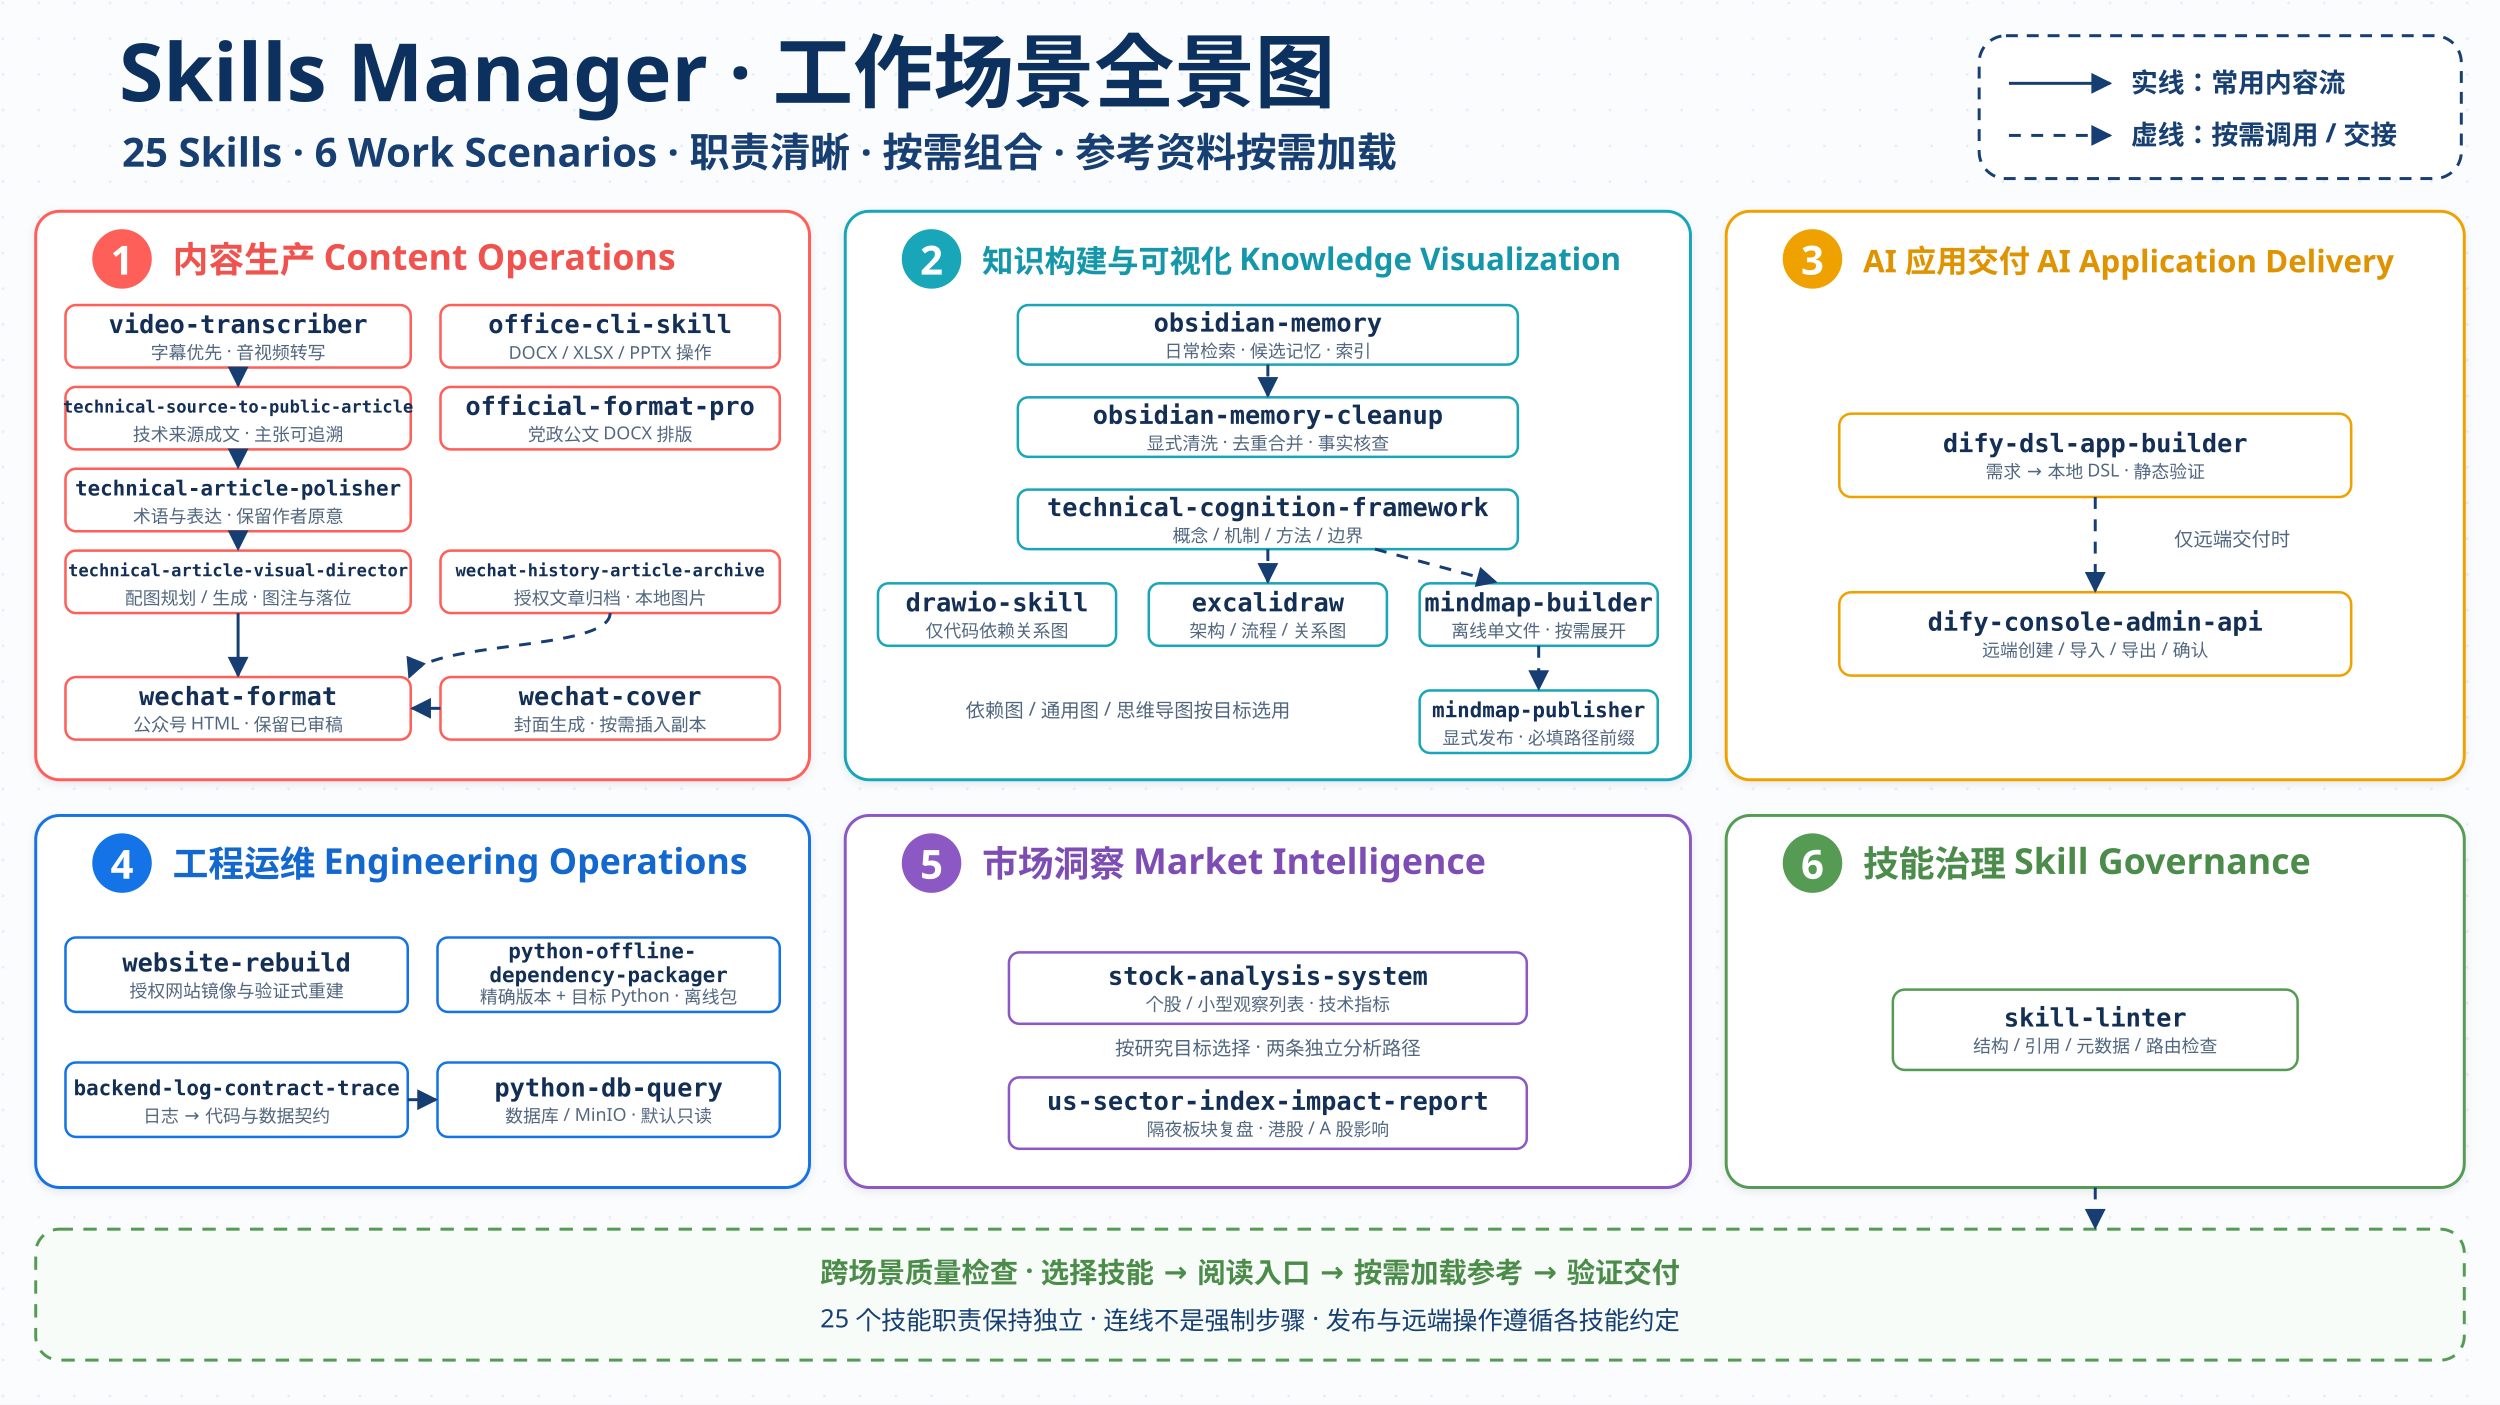
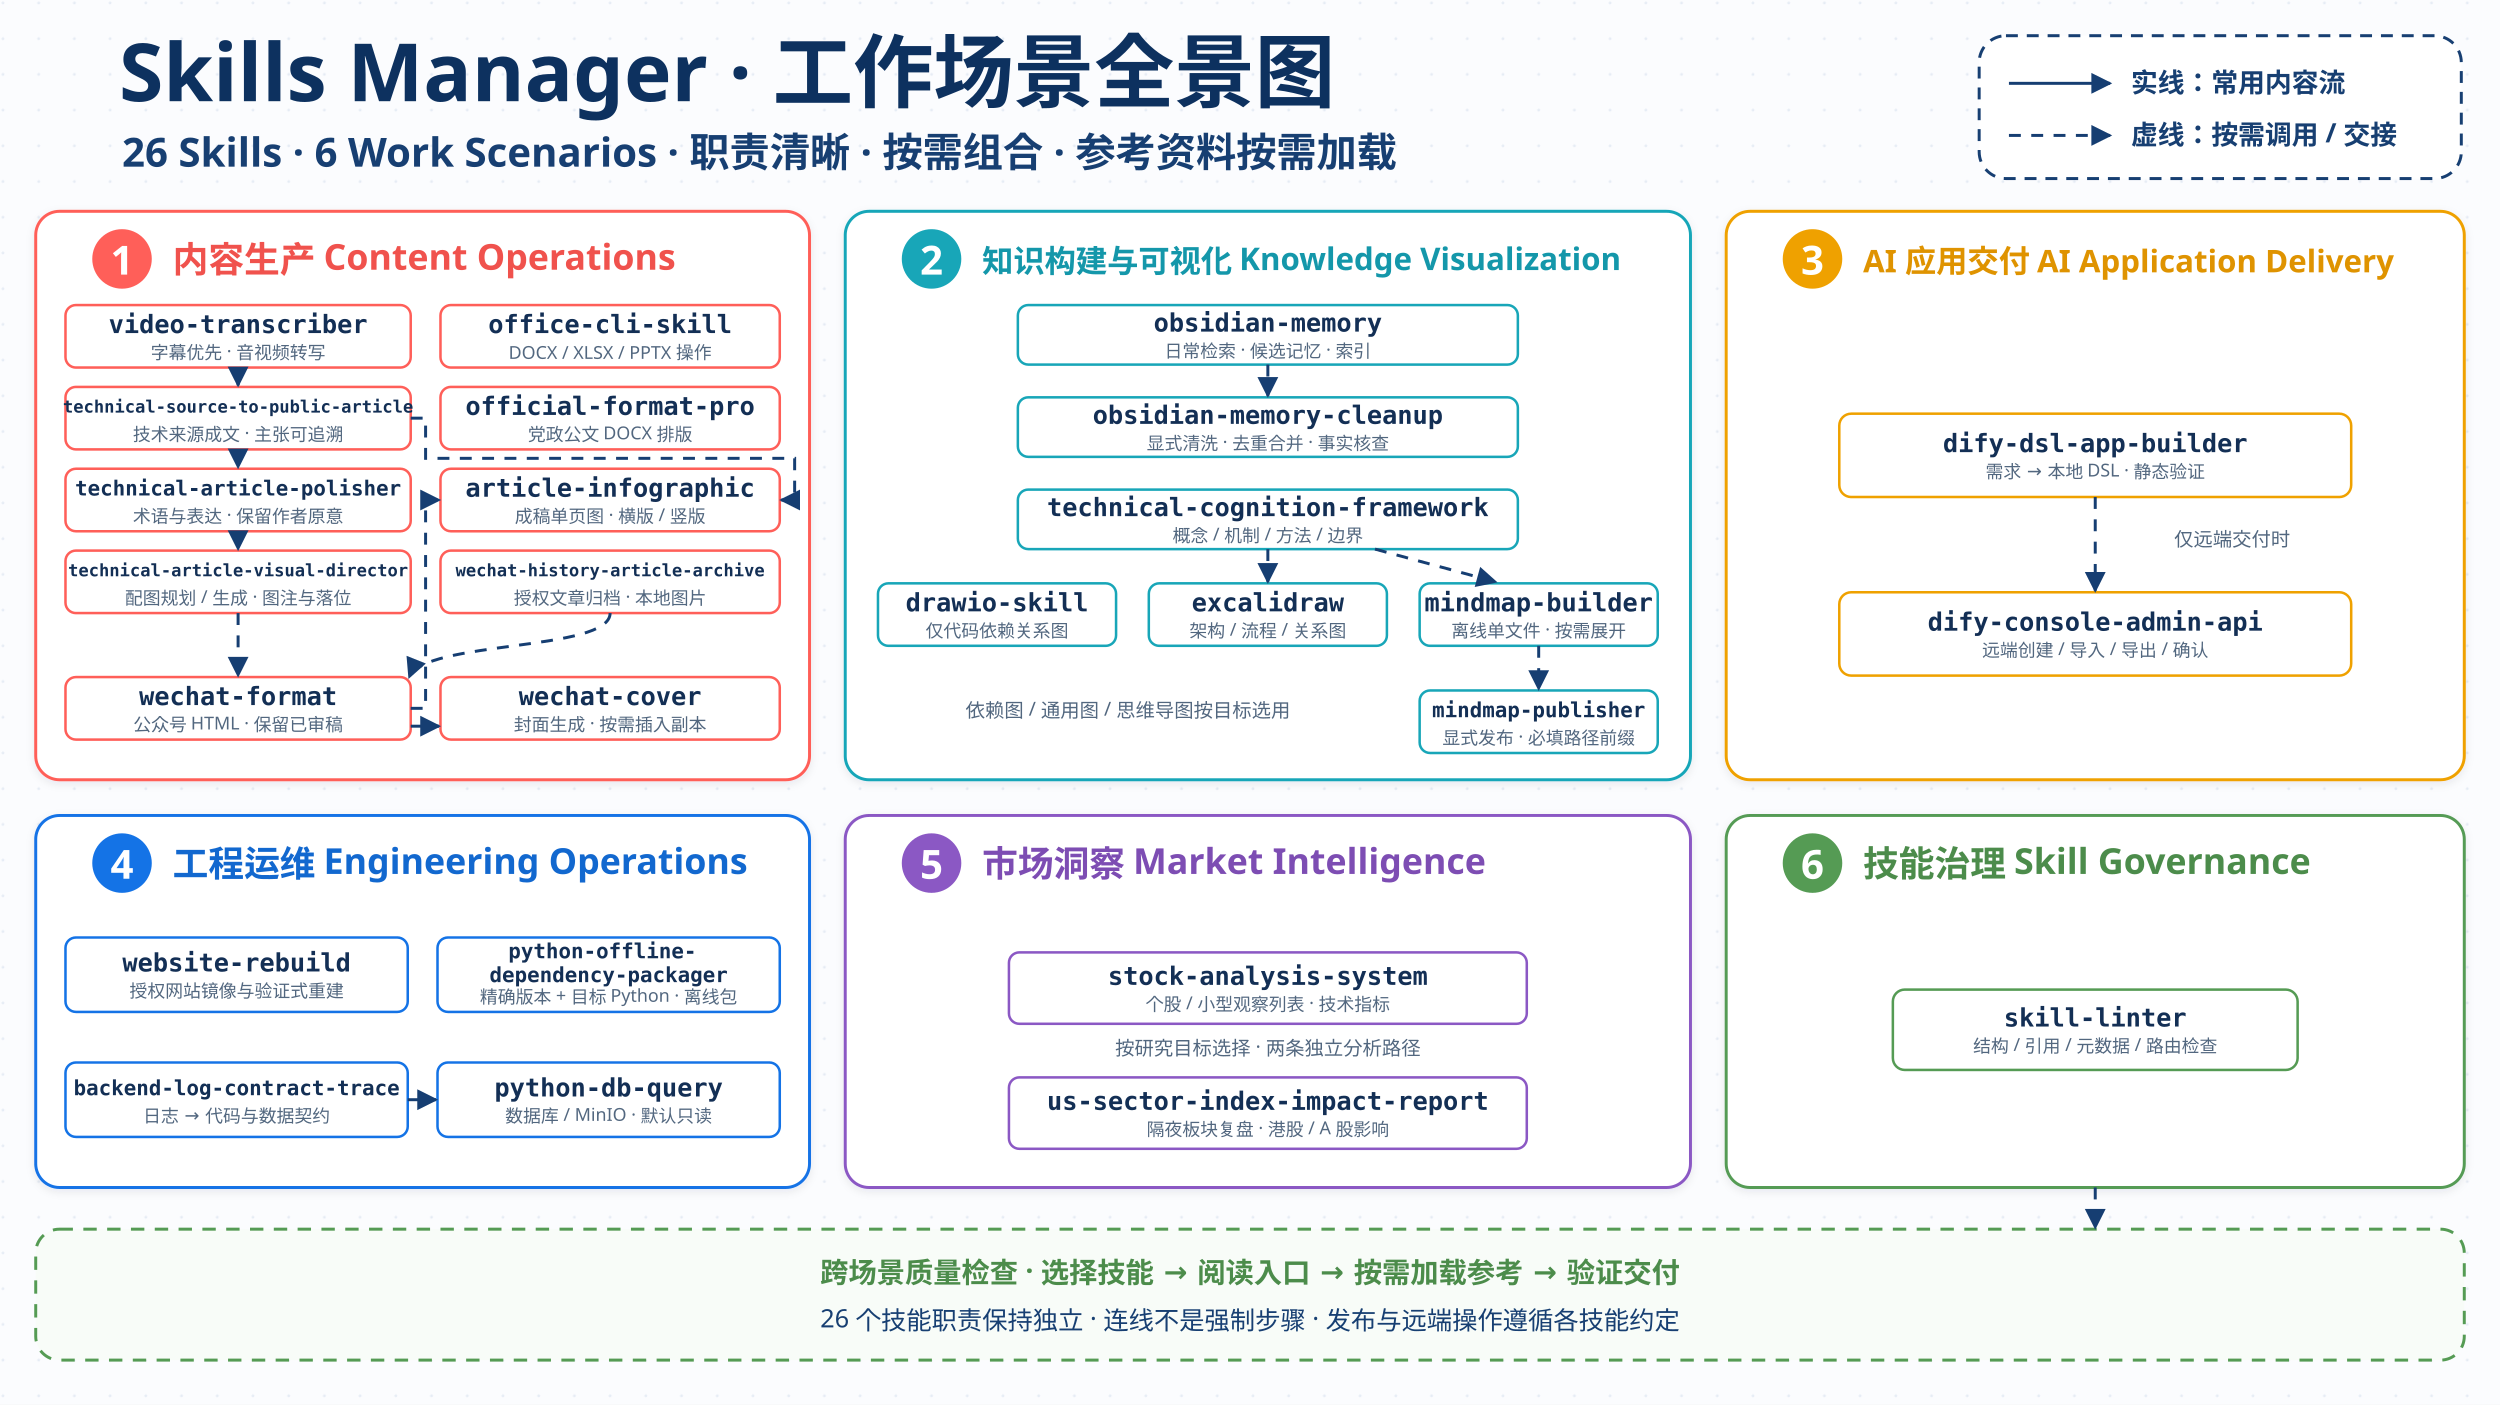
<svg xmlns="http://www.w3.org/2000/svg" width="1680" height="944" viewBox="0 0 1680 944">
  <defs>
    <pattern id="dots" width="24" height="24" patternUnits="userSpaceOnUse">
      <circle cx="2" cy="2" r="1" fill="#d9e2ef" opacity="0.55" />
    </pattern>
    <filter id="shadow" x="-10%" y="-10%" width="120%" height="120%">
      <feDropShadow dx="0" dy="2" stdDeviation="3" flood-color="#14264b" flood-opacity="0.08" />
    </filter>
    <marker id="arrow" viewBox="0 0 10 10" refX="9" refY="5" markerWidth="7" markerHeight="7" orient="auto-start-reverse">
      <path d="M 0 0 L 10 5 L 0 10 z" fill="#163e72" />
    </marker>
    <style>
      .title{font:700 54px 'Segoe UI','Microsoft YaHei',sans-serif;fill:#0d315f}
      .subtitle{font:600 27px 'Segoe UI','Microsoft YaHei',sans-serif;fill:#173f72}
      .section{font:700 24px 'Segoe UI','Microsoft YaHei',sans-serif}
      .section-compact{font-size:21px}
      .badge{font:700 27px 'Segoe UI',sans-serif;fill:#fff;text-anchor:middle;dominant-baseline:middle}
      .skill{font:600 17px Consolas,'SFMono-Regular',monospace;fill:#132f55;text-anchor:middle;dominant-baseline:middle}
      .skill-sm{font-size:14px}
      .skill-xs{font-size:11.5px}
      .role{font:500 12px 'Segoe UI','Microsoft YaHei',sans-serif;fill:#52677f;text-anchor:middle;dominant-baseline:middle}
      .note{font:500 13px 'Segoe UI','Microsoft YaHei',sans-serif;fill:#52677f;text-anchor:middle}
      .legend{font:600 18px 'Segoe UI','Microsoft YaHei',sans-serif;fill:#173f72}
      .flow{fill:none;stroke:#163e72;stroke-width:2;marker-end:url(#arrow)}
      .handoff{fill:none;stroke:#163e72;stroke-width:2;stroke-dasharray:8 7;marker-end:url(#arrow)}
    </style>
  </defs>
  <rect width="1680" height="944" fill="#fbfcfe" />
  <rect width="1680" height="944" fill="url(#dots)" />
  <text x="80" y="68" class="title">Skills Manager · 工作场景全景图</text>
-   <text x="82" y="112" class="subtitle">25 Skills · 6 Work Scenarios · 职责清晰 · 按需组合 · 参考资料按需加载</text>
+   <text x="82" y="112" class="subtitle">26 Skills · 6 Work Scenarios · 职责清晰 · 按需组合 · 参考资料按需加载</text>
  <g transform="translate(1330 24)">
    <rect width="324" height="96" rx="18" fill="#fff" stroke="#173f72" stroke-width="2" stroke-dasharray="8 6" />
    <path d="M20 32 H88" class="flow" />
    <text x="102" y="38" class="legend">实线：常用内容流</text>
    <path d="M20 67 H88" class="handoff" />
    <text x="102" y="73" class="legend">虚线：按需调用 / 交接</text>
  </g>
  <g filter="url(#shadow)">
    <rect x="24" y="142" width="520" height="382" rx="16" fill="#fff" stroke="#ff5f59" stroke-width="2" />
  </g>
  <circle cx="82" cy="174" r="20" fill="#ff5f59" />
  <text x="82" y="175" class="badge">1</text>
  <text x="116" y="183" class="section" fill="#f0524d">内容生产 Content Operations</text>
  <g fill="#fff" stroke="#ff5f59" stroke-width="1.7">
    <rect x="44" y="205" width="232" height="42" rx="7" />
    <rect x="44" y="260" width="232" height="42" rx="7" />
    <rect x="44" y="315" width="232" height="42" rx="7" />
    <rect x="44" y="370" width="232" height="42" rx="7" />
    <rect x="44" y="455" width="232" height="42" rx="7" />
    <rect x="296" y="205" width="228" height="42" rx="7" />
    <rect x="296" y="260" width="228" height="42" rx="7" />
    <rect x="296" y="370" width="228" height="42" rx="7" />
    <rect x="296" y="455" width="228" height="42" rx="7" />
  </g>
  <text x="160" y="219" class="skill">video-transcriber</text>
  <text x="160" y="237" class="role">字幕优先 · 音视频转写</text>
  <text x="160" y="274" class="skill skill-xs">technical-source-to-public-article</text>
  <text x="160" y="292" class="role">技术来源成文 · 主张可追溯</text>
  <text x="160" y="329" class="skill skill-sm">technical-article-polisher</text>
  <text x="160" y="347" class="role">术语与表达 · 保留作者原意</text>
  <text x="160" y="384" class="skill skill-xs">technical-article-visual-director</text>
  <text x="160" y="402" class="role">配图规划 / 生成 · 图注与落位</text>
  <text x="160" y="469" class="skill">wechat-format</text>
  <text x="160" y="487" class="role">公众号 HTML · 保留已审稿</text>
  <text x="410" y="219" class="skill">office-cli-skill</text>
  <text x="410" y="237" class="role">DOCX / XLSX / PPTX 操作</text>
  <text x="410" y="274" class="skill">official-format-pro</text>
  <text x="410" y="292" class="role">党政公文 DOCX 排版</text>
  <text x="410" y="384" class="skill skill-xs">wechat-history-article-archive</text>
  <text x="410" y="402" class="role">授权文章归档 · 本地图片</text>
  <text x="410" y="469" class="skill">wechat-cover</text>
  <text x="410" y="487" class="role">封面生成 · 按需插入副本</text>
  <path d="M160 247 V259" class="flow" />
  <path d="M160 302 V314" class="handoff" />
  <path d="M160 357 V369" class="handoff" />
-   <path d="M160 412 V454" class="flow" />
+   <path d="M160 412 V454" class="handoff" />
  <path d="M410 412 C410 438 285 430 275 455" class="handoff" />
-   <path d="M296 476 H277" class="handoff" />
+   <path d="M276 488 H295" class="handoff" />
+   <rect x="296" y="315" width="228" height="42" rx="7" fill="#fff" stroke="#ff5f59" stroke-width="1.7" />
+   <text x="410" y="329" class="skill">article-infographic</text>
+   <text x="410" y="347" class="role">成稿单页图 · 横版 / 竖版</text>
+   <path d="M276 281 H286 V308 H534 V336 H525" class="handoff" />
+   <path d="M276 476 H286 V336 H295" class="handoff" />
  <g filter="url(#shadow)">
    <rect x="568" y="142" width="568" height="382" rx="16" fill="#fff" stroke="#18a6b8" stroke-width="2" />
  </g>
  <circle cx="626" cy="174" r="20" fill="#18a6b8" />
  <text x="626" y="175" class="badge">2</text>
  <text x="660" y="183" class="section section-compact" fill="#1497aa">知识构建与可视化 Knowledge Visualization</text>
  <g fill="#fff" stroke="#18a6b8" stroke-width="1.7">
    <rect x="684" y="205" width="336" height="40" rx="7" />
    <rect x="684" y="267" width="336" height="40" rx="7" />
    <rect x="684" y="329" width="336" height="40" rx="7" />
    <rect x="590" y="392" width="160" height="42" rx="7" />
    <rect x="772" y="392" width="160" height="42" rx="7" />
    <rect x="954" y="392" width="160" height="42" rx="7" />
    <rect x="954" y="464" width="160" height="42" rx="7" />
  </g>
  <text x="852" y="218" class="skill">obsidian-memory</text>
  <text x="852" y="236" class="role">日常检索 · 候选记忆 · 索引</text>
  <text x="852" y="280" class="skill">obsidian-memory-cleanup</text>
  <text x="852" y="298" class="role">显式清洗 · 去重合并 · 事实核查</text>
  <text x="852" y="342" class="skill">technical-cognition-framework</text>
  <text x="852" y="360" class="role">概念 / 机制 / 方法 / 边界</text>
  <text x="670" y="406" class="skill">drawio-skill</text>
  <text x="670" y="424" class="role">仅代码依赖关系图</text>
  <text x="852" y="406" class="skill">excalidraw</text>
  <text x="852" y="424" class="role">架构 / 流程 / 关系图</text>
  <text x="1034" y="406" class="skill">mindmap-builder</text>
  <text x="1034" y="424" class="role">离线单文件 · 按需展开</text>
  <text x="1034" y="478" class="skill skill-sm">mindmap-publisher</text>
  <text x="1034" y="496" class="role">显式发布 · 必填路径前缀</text>
  <path d="M852 245 V266" class="handoff" />
  <path d="M852 369 V391" class="handoff" />
  <path d="M924 369 L1005 391" class="handoff" />
  <path d="M1034 434 V463" class="handoff" />
  <text x="758" y="482" class="note">依赖图 / 通用图 / 思维导图按目标选用</text>
  <g filter="url(#shadow)">
    <rect x="1160" y="142" width="496" height="382" rx="16" fill="#fff" stroke="#efa100" stroke-width="2" />
  </g>
  <circle cx="1218" cy="174" r="20" fill="#efa100" />
  <text x="1218" y="175" class="badge">3</text>
  <text x="1252" y="183" class="section section-compact" fill="#df9300">AI 应用交付 AI Application Delivery</text>
  <g fill="#fff" stroke="#efa100" stroke-width="1.7">
    <rect x="1236" y="278" width="344" height="56" rx="8" />
    <rect x="1236" y="398" width="344" height="56" rx="8" />
  </g>
  <text x="1408" y="299" class="skill">dify-dsl-app-builder</text>
  <text x="1408" y="317" class="role">需求 → 本地 DSL · 静态验证</text>
  <text x="1408" y="419" class="skill">dify-console-admin-api</text>
  <text x="1408" y="437" class="role">远端创建 / 导入 / 导出 / 确认</text>
  <path d="M1408 334 V397" class="handoff" />
  <text x="1500" y="367" class="note">仅远端交付时</text>
  <g filter="url(#shadow)">
    <rect x="24" y="548" width="520" height="250" rx="16" fill="#fff" stroke="#1473e6" stroke-width="2" />
  </g>
  <circle cx="82" cy="580" r="20" fill="#1473e6" />
  <text x="82" y="581" class="badge">4</text>
  <text x="116" y="589" class="section" fill="#1268cf">工程运维 Engineering Operations</text>
  <g fill="#fff" stroke="#1473e6" stroke-width="1.7">
    <rect x="44" y="630" width="230" height="50" rx="7" />
    <rect x="294" y="630" width="230" height="50" rx="7" />
    <rect x="44" y="714" width="230" height="50" rx="7" />
    <rect x="294" y="714" width="230" height="50" rx="7" />
  </g>
  <text x="159" y="648" class="skill">website-rebuild</text>
  <text x="159" y="666" class="role">授权网站镜像与验证式重建</text>
  <text x="409" y="648" class="skill skill-sm">
    <tspan x="409" dy="-8">python-offline-</tspan>
    <tspan x="409" dy="16">dependency-packager</tspan>
  </text>
  <text x="409" y="670" class="role">精确版本 + 目标 Python · 离线包</text>
  <text x="159" y="732" class="skill skill-sm">backend-log-contract-trace</text>
  <text x="159" y="750" class="role">日志 → 代码与数据契约</text>
  <text x="409" y="732" class="skill">python-db-query</text>
  <text x="409" y="750" class="role">数据库 / MinIO · 默认只读</text>
  <path d="M274 739 H293" class="handoff" />
  <g filter="url(#shadow)">
    <rect x="568" y="548" width="568" height="250" rx="16" fill="#fff" stroke="#8b58c4" stroke-width="2" />
  </g>
  <circle cx="626" cy="580" r="20" fill="#8b58c4" />
  <text x="626" y="581" class="badge">5</text>
  <text x="660" y="589" class="section" fill="#7d4db3">市场洞察 Market Intelligence</text>
  <g fill="#fff" stroke="#8b58c4" stroke-width="1.7">
    <rect x="678" y="640" width="348" height="48" rx="7" />
    <rect x="678" y="724" width="348" height="48" rx="7" />
  </g>
  <text x="852" y="657" class="skill">stock-analysis-system</text>
  <text x="852" y="675" class="role">个股 / 小型观察列表 · 技术指标</text>
  <text x="852" y="741" class="skill">us-sector-index-impact-report</text>
  <text x="852" y="759" class="role">隔夜板块复盘 · 港股 / A 股影响</text>
  <text x="852" y="709" class="note">按研究目标选择 · 两条独立分析路径</text>
  <g filter="url(#shadow)">
    <rect x="1160" y="548" width="496" height="250" rx="16" fill="#fff" stroke="#559b54" stroke-width="2" />
  </g>
  <circle cx="1218" cy="580" r="20" fill="#559b54" />
  <text x="1218" y="581" class="badge">6</text>
  <text x="1252" y="589" class="section" fill="#4c8c4b">技能治理 Skill Governance</text>
  <rect x="1272" y="665" width="272" height="54" rx="8" fill="#fff" stroke="#559b54" stroke-width="1.7" />
  <text x="1408" y="685" class="skill">skill-linter</text>
  <text x="1408" y="703" class="role">结构 / 引用 / 元数据 / 路由检查</text>
  <rect x="24" y="826" width="1632" height="88" rx="16" fill="#f8fcf8" stroke="#559b54" stroke-width="2" stroke-dasharray="9 7" />
  <text x="840" y="862" text-anchor="middle" font-family="'Segoe UI','Microsoft YaHei',sans-serif" font-size="19" font-weight="600" fill="#4c8c4b">跨场景质量检查 · 选择技能 → 阅读入口 → 按需加载参考 → 验证交付</text>
-   <text x="840" y="892" text-anchor="middle" font-family="'Segoe UI','Microsoft YaHei',sans-serif" font-size="17" fill="#173f72">25 个技能职责保持独立 · 连线不是强制步骤 · 发布与远端操作遵循各技能约定</text>
+   <text x="840" y="892" text-anchor="middle" font-family="'Segoe UI','Microsoft YaHei',sans-serif" font-size="17" fill="#173f72">26 个技能职责保持独立 · 连线不是强制步骤 · 发布与远端操作遵循各技能约定</text>
  <path d="M1408 798 V825" class="handoff" />
</svg>
